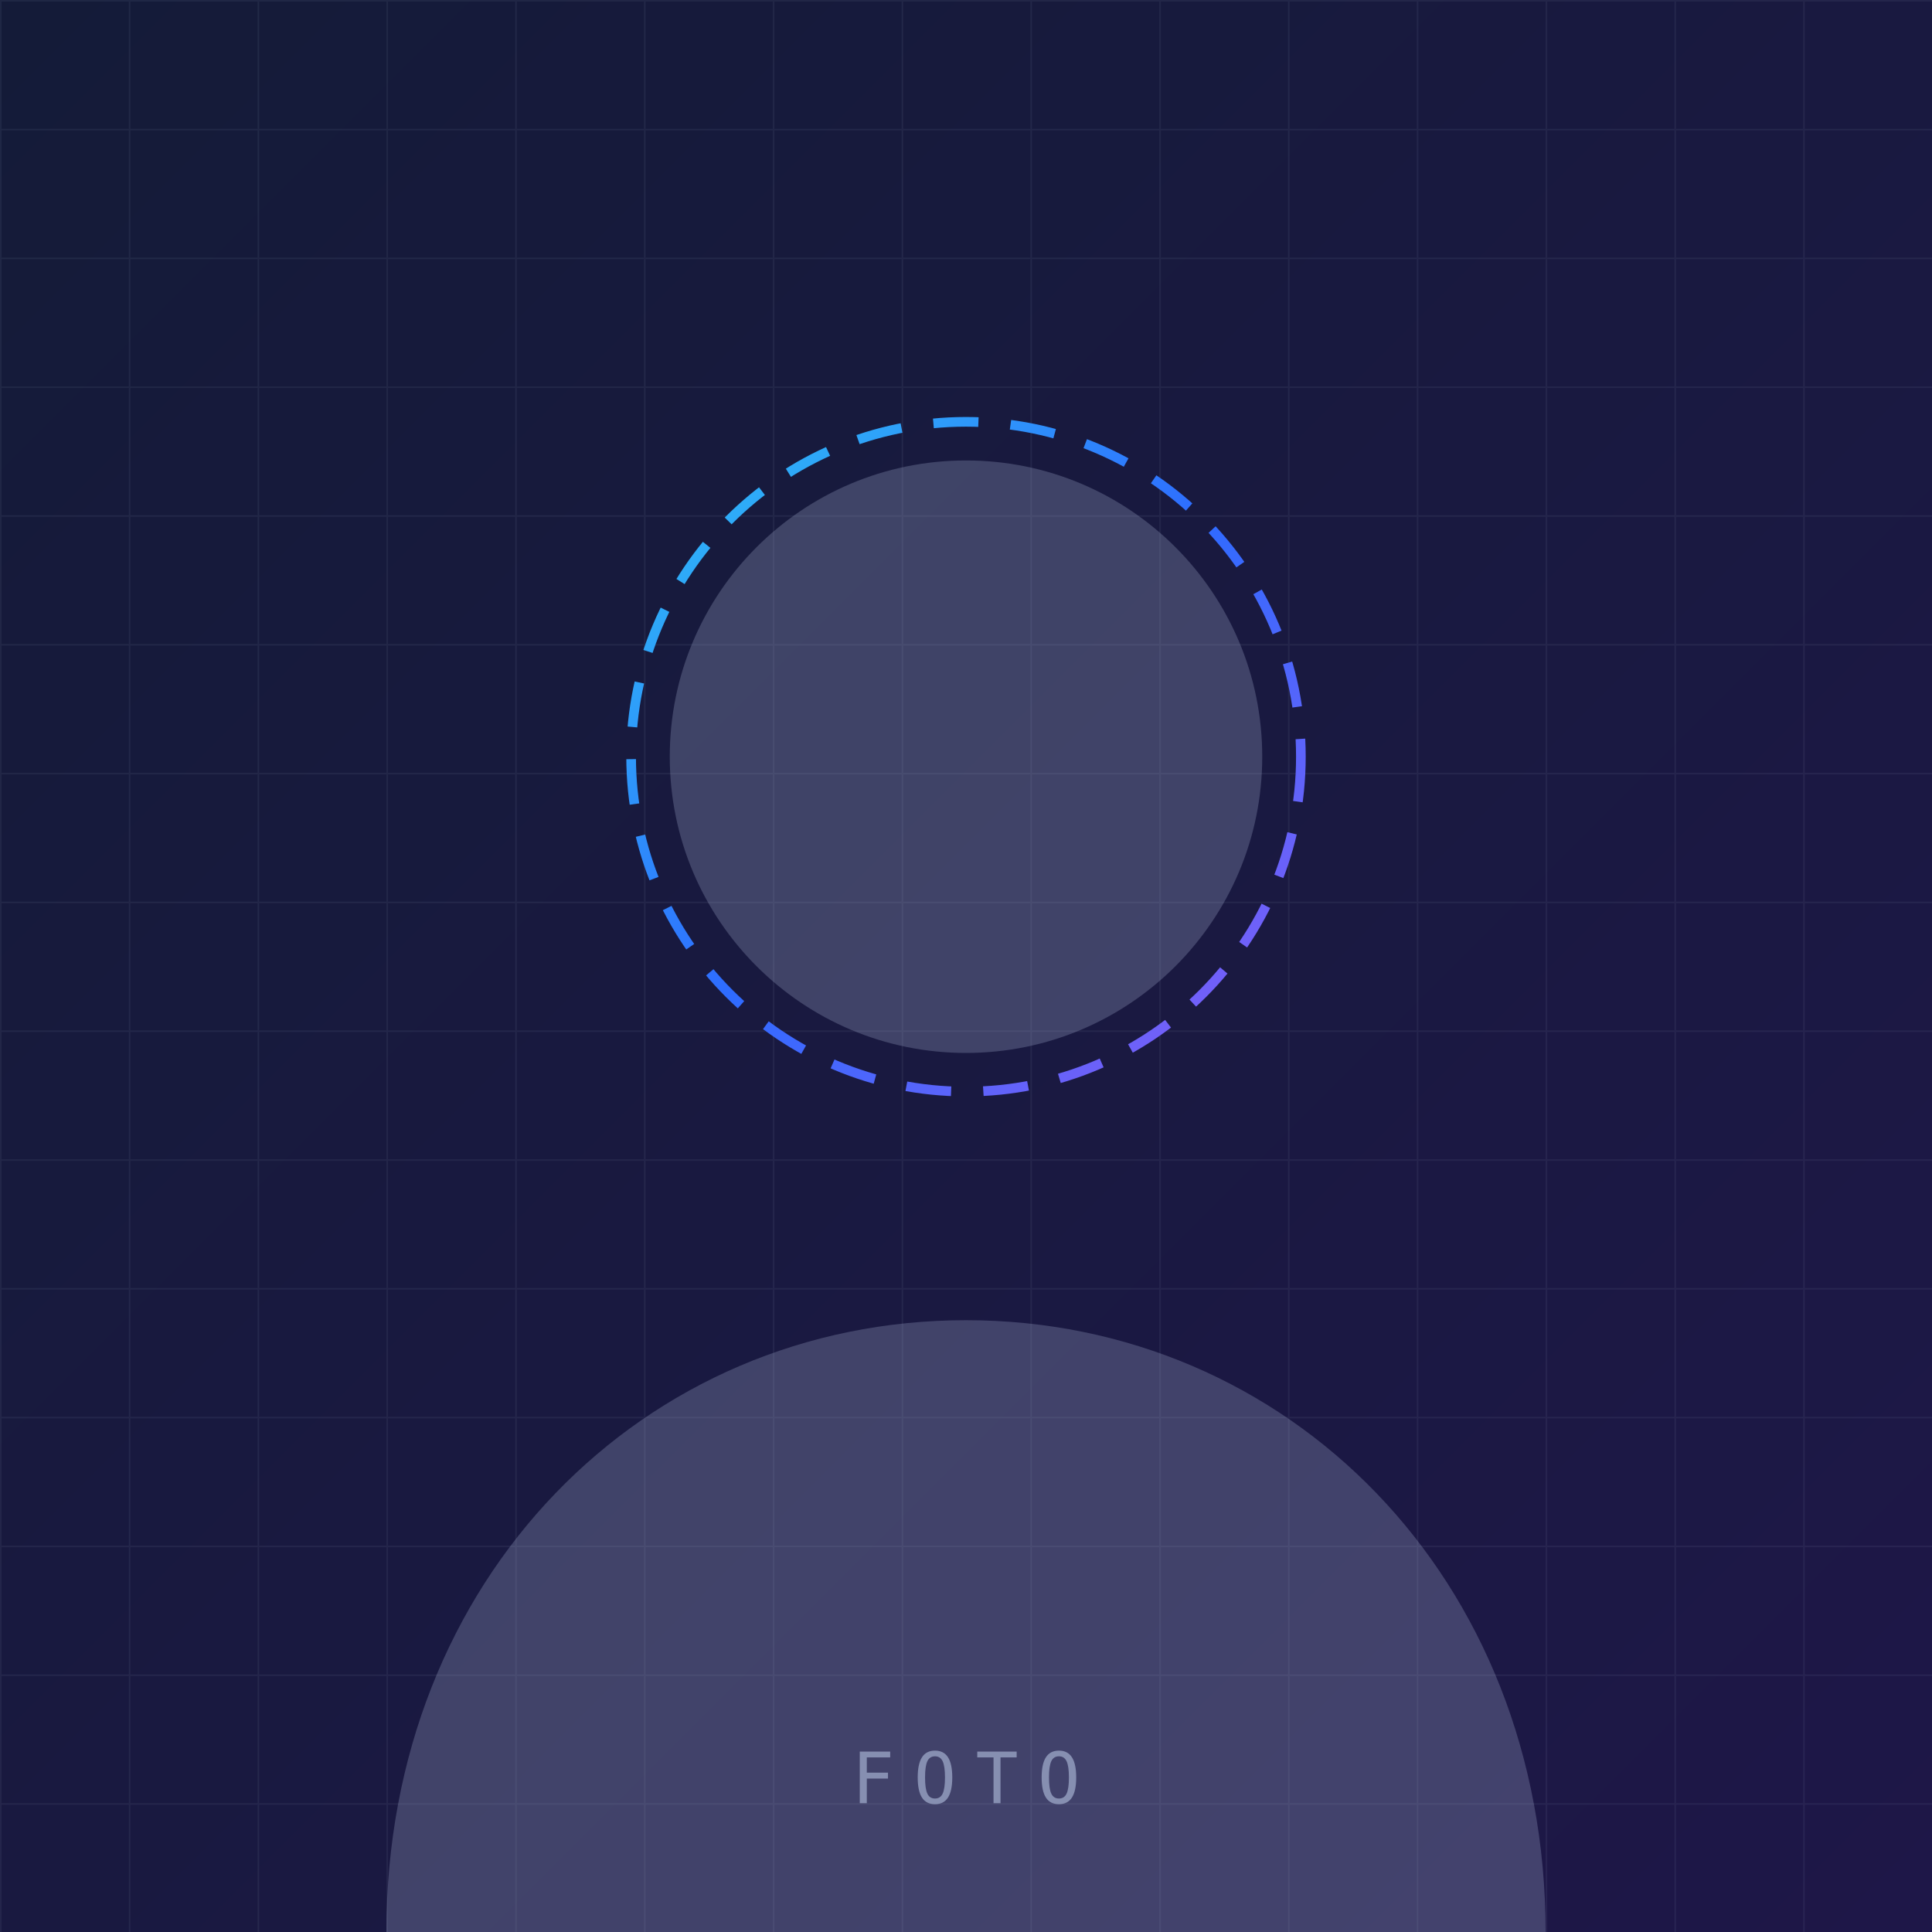
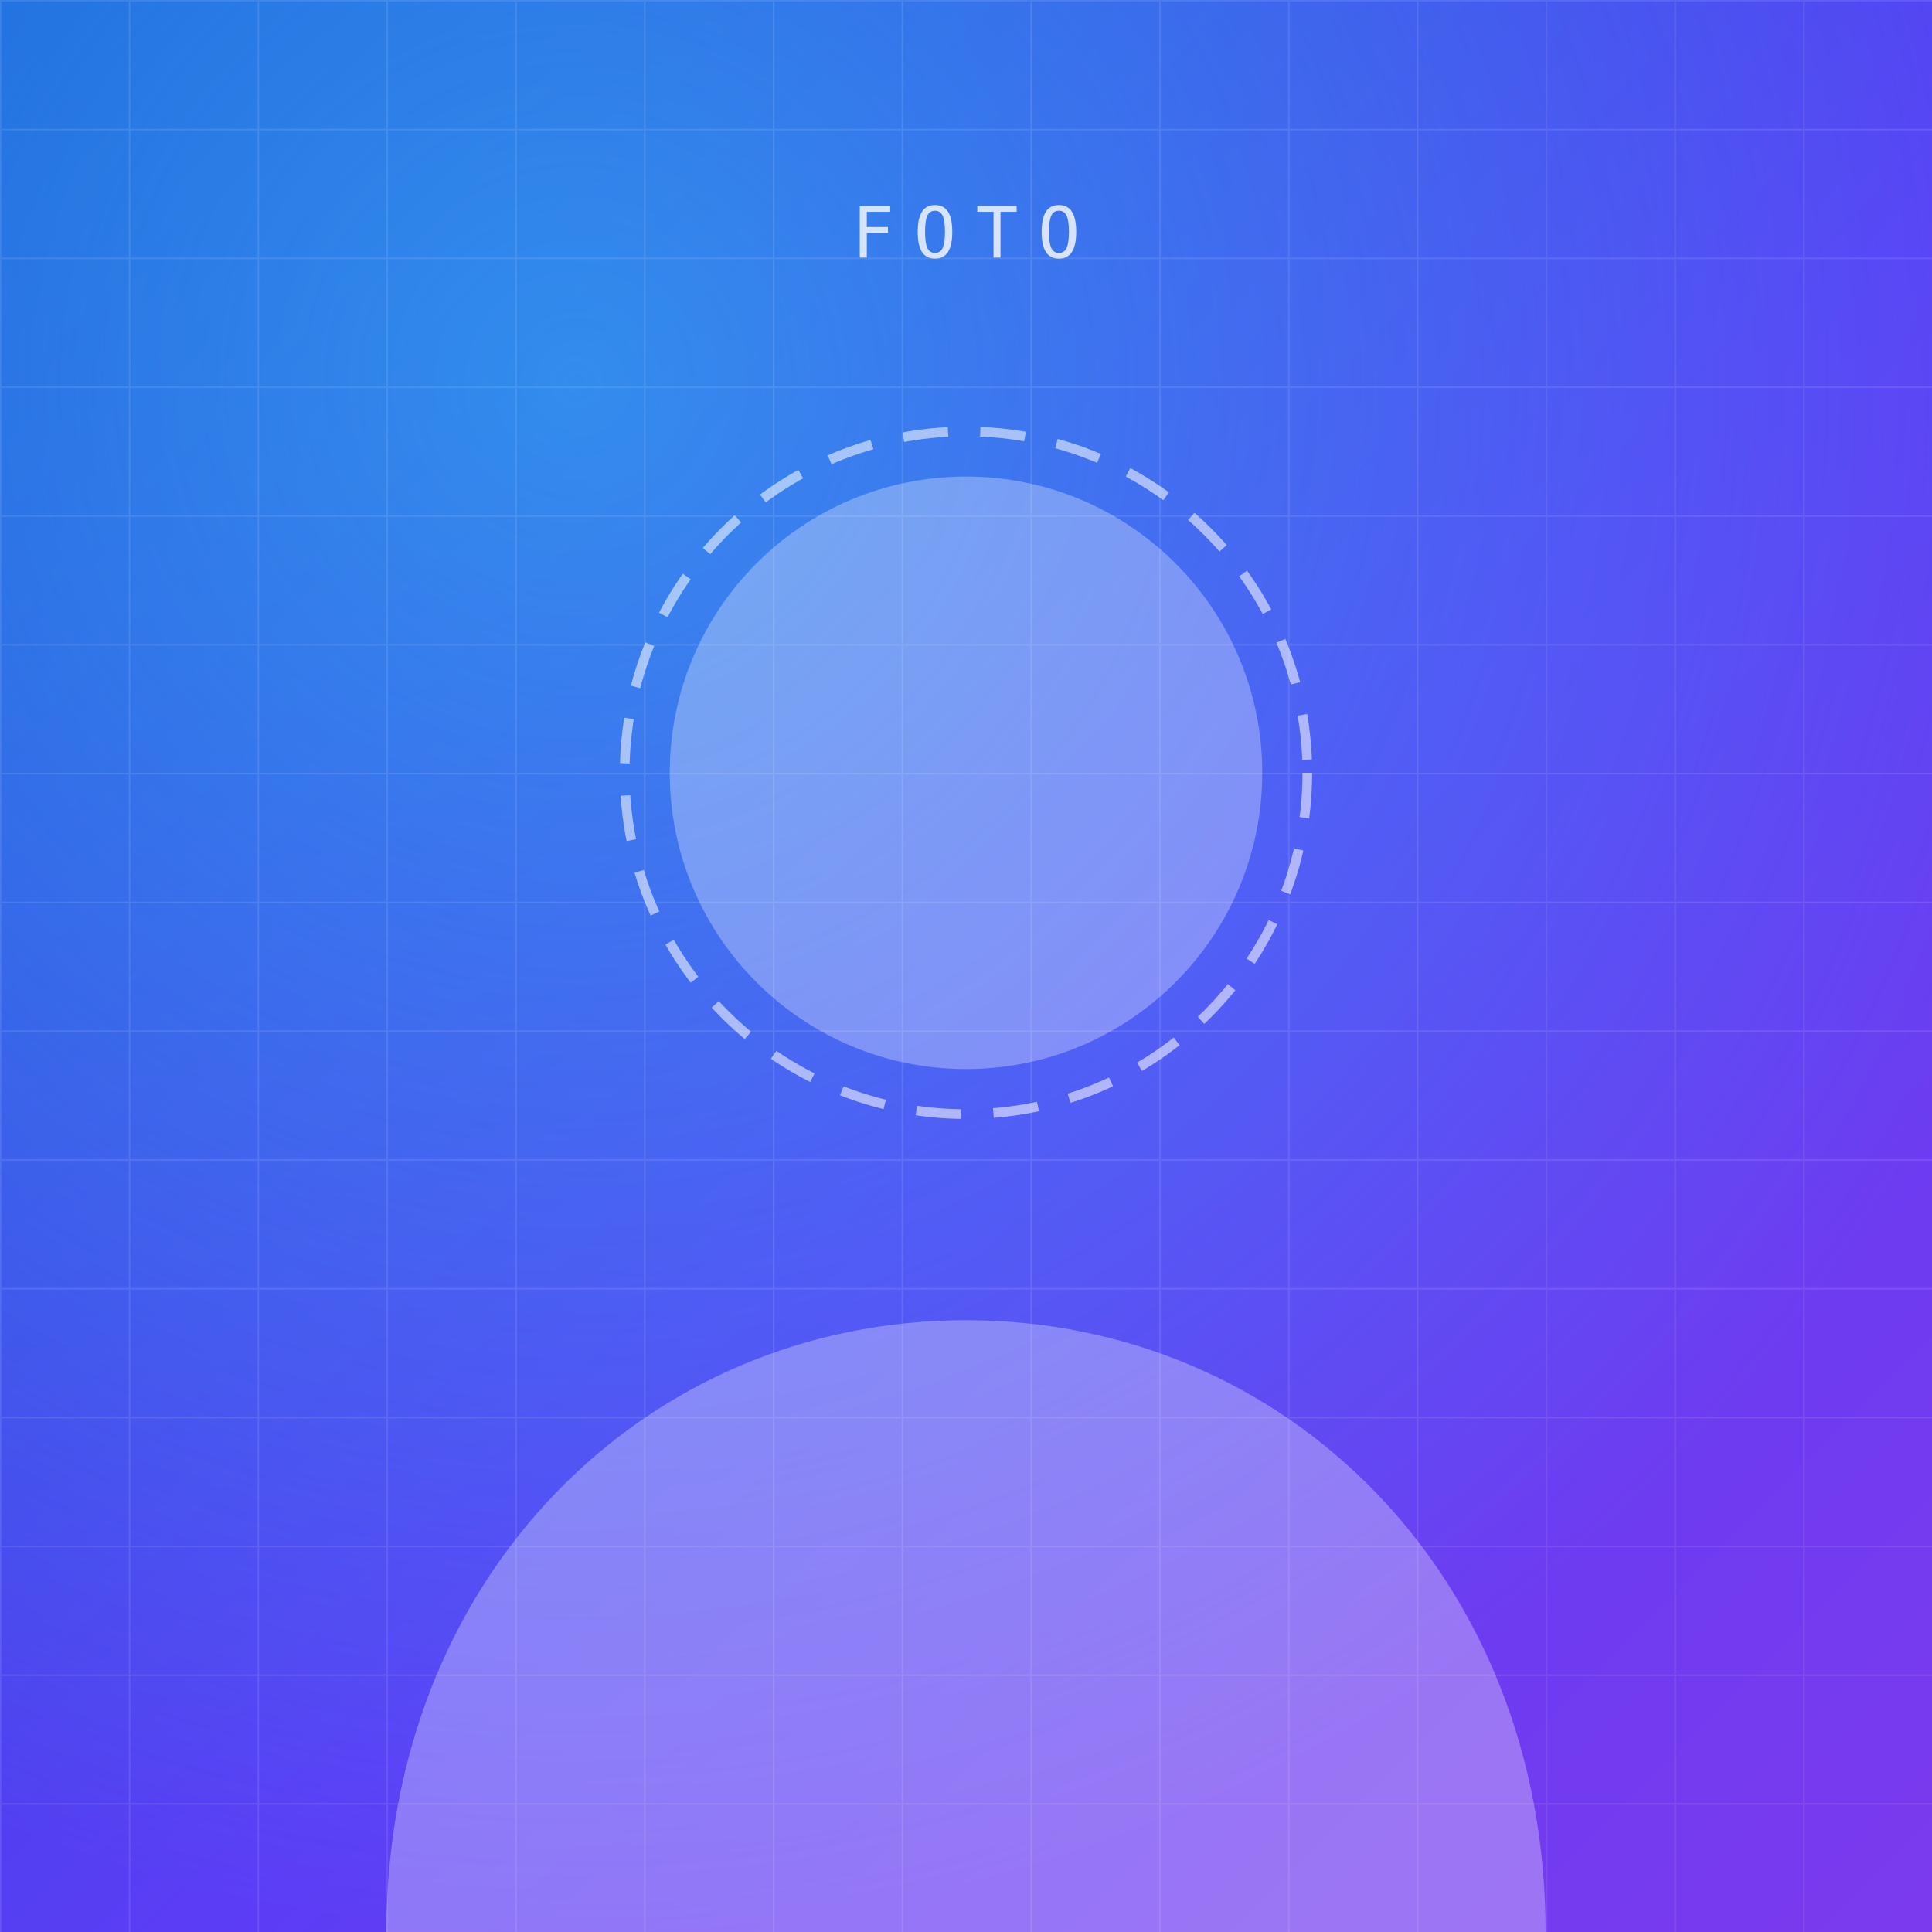
<svg xmlns="http://www.w3.org/2000/svg" viewBox="0 0 600 600" width="600" height="600">
  <defs>
    <linearGradient id="bg" x1="0" y1="0" x2="1" y2="1">
-       <stop offset="0" stop-color="#141B38" />
-       <stop offset="1" stop-color="#1E1748" />
+       <stop offset="0" stop-color="#1D4FD6" />
+       <stop offset=".55" stop-color="#5B3DF5" />
+       <stop offset="1" stop-color="#7C3AED" />
    </linearGradient>
-     <linearGradient id="ring" x1="0" y1="0" x2="1" y2="1">
-       <stop offset="0" stop-color="#2EC5F5" />
-       <stop offset=".5" stop-color="#2E6BFF" />
-       <stop offset="1" stop-color="#8B5CF6" />
-     </linearGradient>
+     <radialGradient id="glow" cx=".3" cy=".2" r=".8">
+       <stop offset="0" stop-color="#2EC5F5" stop-opacity=".55" />
+       <stop offset="1" stop-color="#2EC5F5" stop-opacity="0" />
+     </radialGradient>
    <pattern id="grid" width="40" height="40" patternUnits="userSpaceOnUse">
-       <path d="M40 0H0V40" fill="none" stroke="#A5B0CF" stroke-opacity=".08" />
+       <path d="M40 0H0V40" fill="none" stroke="#FFFFFF" stroke-opacity=".10" />
    </pattern>
  </defs>
  <rect width="600" height="600" fill="url(#bg)" />
+   <rect width="600" height="600" fill="url(#glow)" />
  <rect width="600" height="600" fill="url(#grid)" />
-   <circle cx="300" cy="235" r="92" fill="#A5B0CF" fill-opacity=".28" />
-   <path d="M120 600c0-110 80-190 180-190s180 80 180 190z" fill="#A5B0CF" fill-opacity=".28" />
-   <circle cx="300" cy="235" r="104" fill="none" stroke="url(#ring)" stroke-width="3" stroke-dasharray="14 10" />
-   <text x="300" y="560" text-anchor="middle" font-family="ui-monospace, Menlo, monospace" font-size="22" letter-spacing="6" fill="#A5B0CF" fill-opacity=".7">FOTO</text>
+   <circle cx="300" cy="240" r="92" fill="#FFFFFF" fill-opacity=".30" />
+   <path d="M120 600c0-110 80-190 180-190s180 80 180 190z" fill="#FFFFFF" fill-opacity=".30" />
+   <circle cx="300" cy="240" r="106" fill="none" stroke="#FFFFFF" stroke-opacity=".55" stroke-width="3" stroke-dasharray="14 10" />
+   <text x="300" y="80" text-anchor="middle" font-family="ui-monospace, Menlo, monospace" font-size="22" letter-spacing="6" fill="#FFFFFF" fill-opacity=".8">FOTO</text>
</svg>
